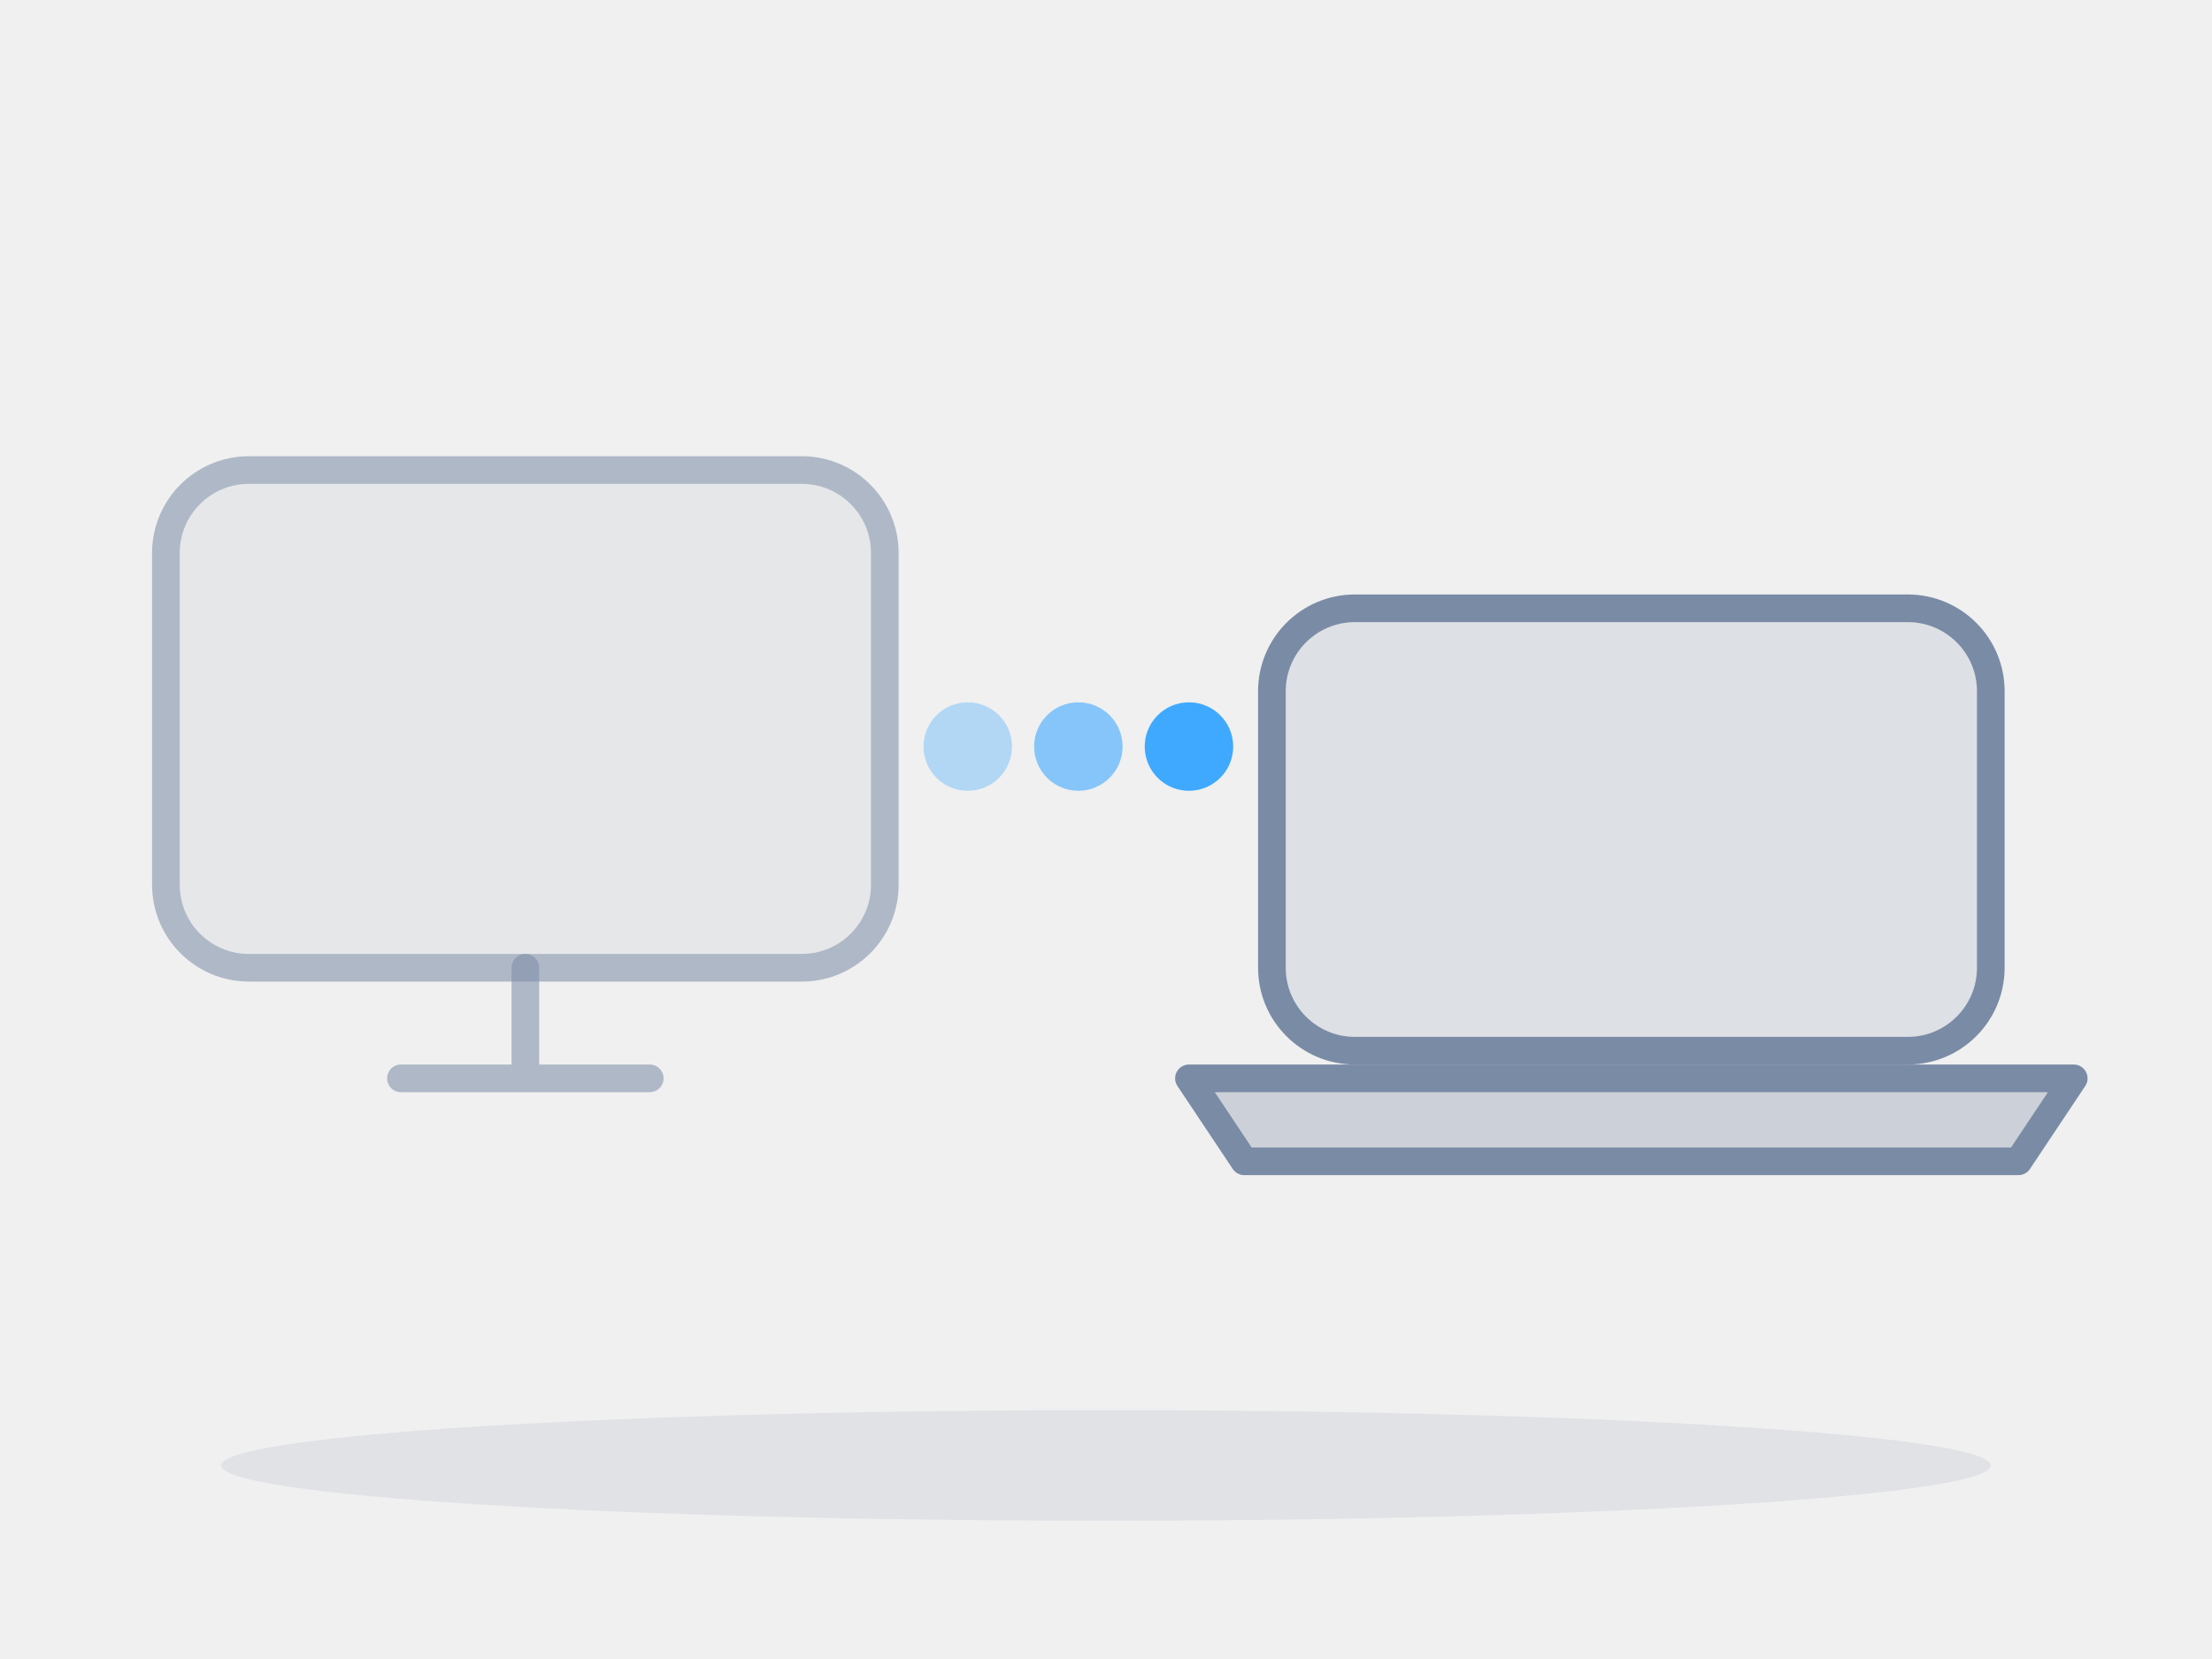
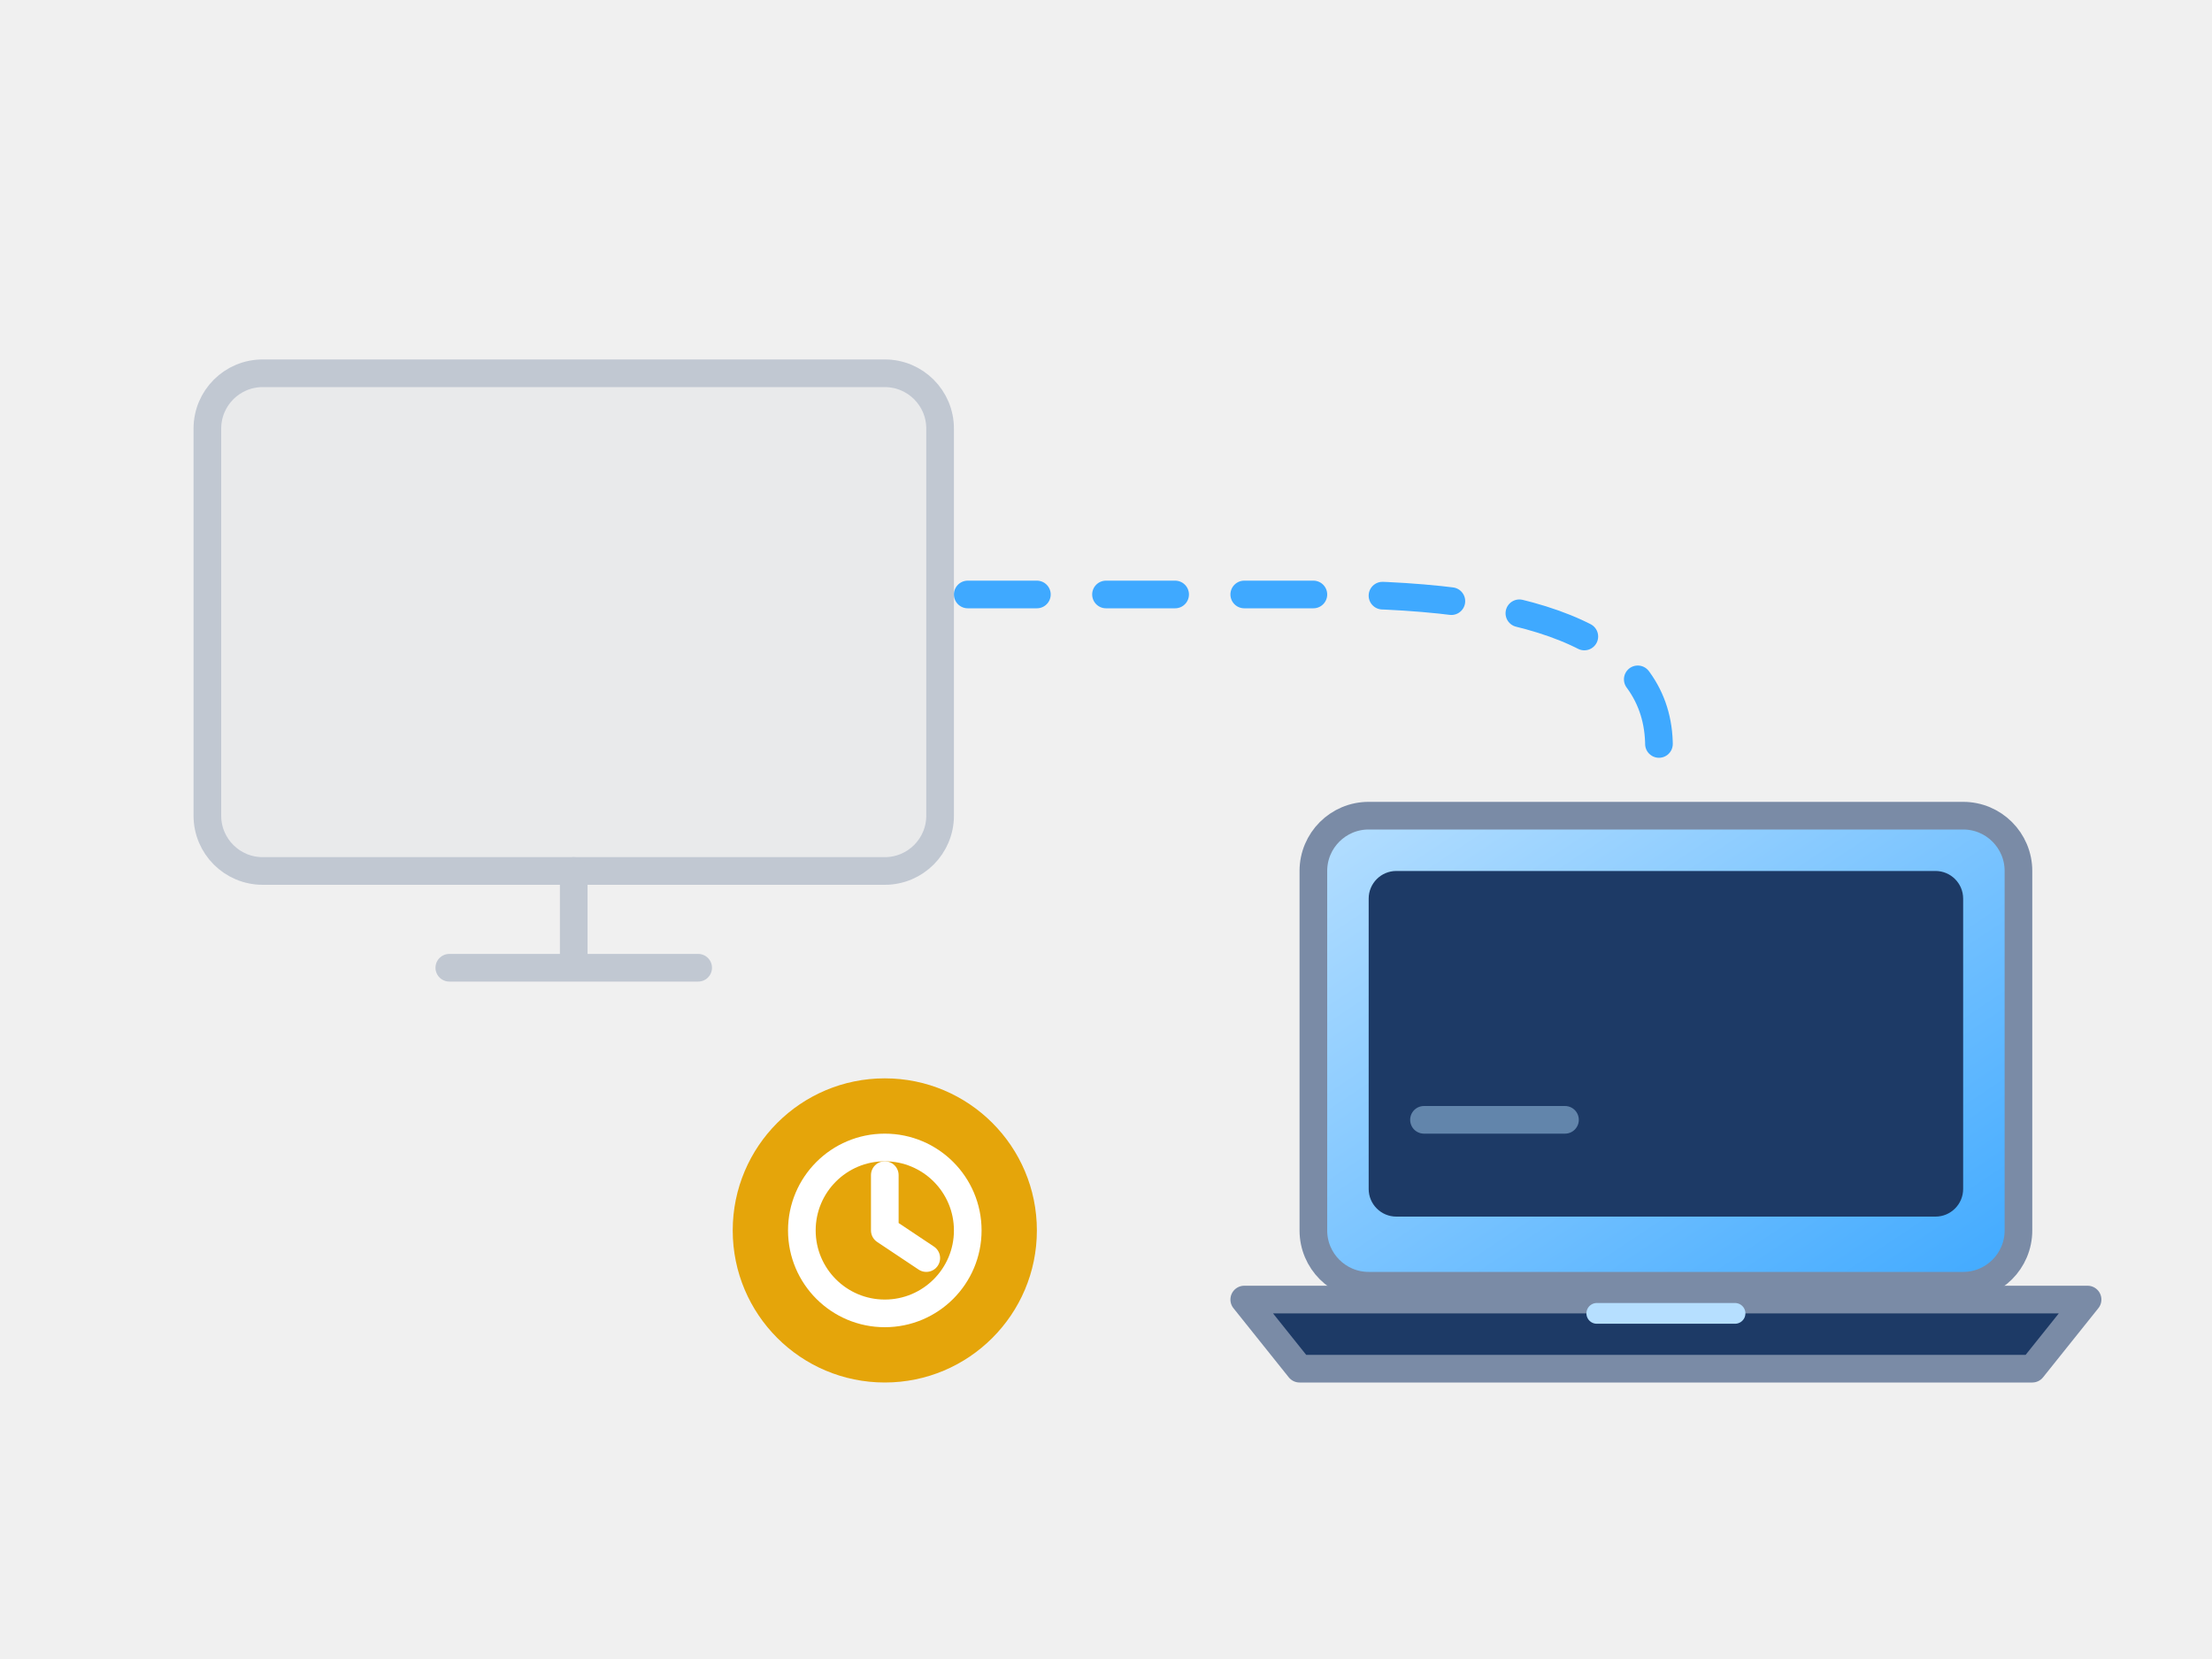
- <svg xmlns="http://www.w3.org/2000/svg" width="160" height="120" viewBox="0 0 160 120" role="img" aria-label="Waiting for the host">
+ <svg xmlns="http://www.w3.org/2000/svg" width="160" height="120" viewBox="0 0 160 120" role="img" aria-labelledby="title description">
  <defs>
-     <linearGradient id="scr" x1="0" y1="0" x2="1" y2="1">
-       <stop offset="0" stop-color="#B6DFFF" />
+     <linearGradient id="screen" x1="0" y1="0" x2="1" y2="1">
+       <stop stop-color="#B6DFFF" />
      <stop offset="1" stop-color="#3FA9FF" />
    </linearGradient>
-     <linearGradient id="tile" x1="0" y1="0" x2="0" y2="1">
-       <stop offset="0" stop-color="#24497F" />
-       <stop offset="1" stop-color="#0F1B2D" />
-     </linearGradient>
  </defs>
-   <ellipse cx="80" cy="106" rx="64" ry="4" fill="#7A8BA6" fill-opacity=".14" />
-   <rect x="92" y="44" width="52" height="32" rx="6" fill="#7A8BA6" fill-opacity=".16" stroke="#7A8BA6" stroke-width="2" />
-   <path d="M86 78h64l-4 6h-56z" fill="#7A8BA6" fill-opacity=".3" stroke="#7A8BA6" stroke-width="2" stroke-linejoin="round" />
-   <rect x="12" y="34" width="52" height="36" rx="6" fill="#7A8BA6" fill-opacity=".16" stroke="#7A8BA6" stroke-width="2" opacity=".55" />
-   <path d="M38 70v7M29 78h18" stroke="#7A8BA6" stroke-width="2" stroke-linecap="round" opacity=".55" />
-   <circle cx="70" cy="54" r="3.2" fill="#3FA9FF" opacity=".35" />
-   <circle cx="78" cy="54" r="3.2" fill="#3FA9FF" opacity=".6" />
-   <circle cx="86" cy="54" r="3.2" fill="#3FA9FF" opacity="1" />
+   <g opacity=".4">
+     <rect x="15" y="27" width="53" height="36" rx="4" fill="#7A8BA6" fill-opacity="0.16" stroke="#7A8BA6" stroke-width="2" />
+     <path d="M41.5 63v7m-9 0h18" fill="none" stroke="#7A8BA6" stroke-width="2" stroke-linecap="round" stroke-linejoin="round" />
+   </g>
+   <g>
+     <g>
+       <rect x="95" y="59" width="51" height="34" rx="4" fill="url(#screen)" fill-opacity="1" stroke="#7A8BA6" stroke-width="2" />
+       <rect x="99" y="63" width="43" height="25" rx="2" fill="#1D3A66" />
+       <path d="M103 81h10.2" fill="none" stroke="#B6DFFF" stroke-width="2" stroke-linecap="round" stroke-linejoin="round" opacity=".45" />
+     </g>
+     <path d="M90 94h61l-4 5H94z" fill="#1D3A66" stroke="#7A8BA6" stroke-width="2" stroke-linecap="round" stroke-linejoin="round" />
+     <path d="M115.5 95h10" fill="none" stroke="#B6DFFF" stroke-width="1.5" stroke-linecap="round" stroke-linejoin="round" />
+   </g>
+   <path d="M70 43h26q24 0 24 11" fill="none" stroke="#3FA9FF" stroke-width="2" stroke-linecap="round" stroke-linejoin="round" stroke-dasharray="5 5" />
+   <circle cx="64" cy="89" r="11" fill="#E5A50A" stroke="none" stroke-width="2" />
+   <circle cx="64" cy="89" r="6" fill="none" stroke="#FFFFFF" stroke-width="2" />
+   <path d="M64 85v4l3 2" fill="none" stroke="#FFFFFF" stroke-width="2" stroke-linecap="round" stroke-linejoin="round" />
</svg>
